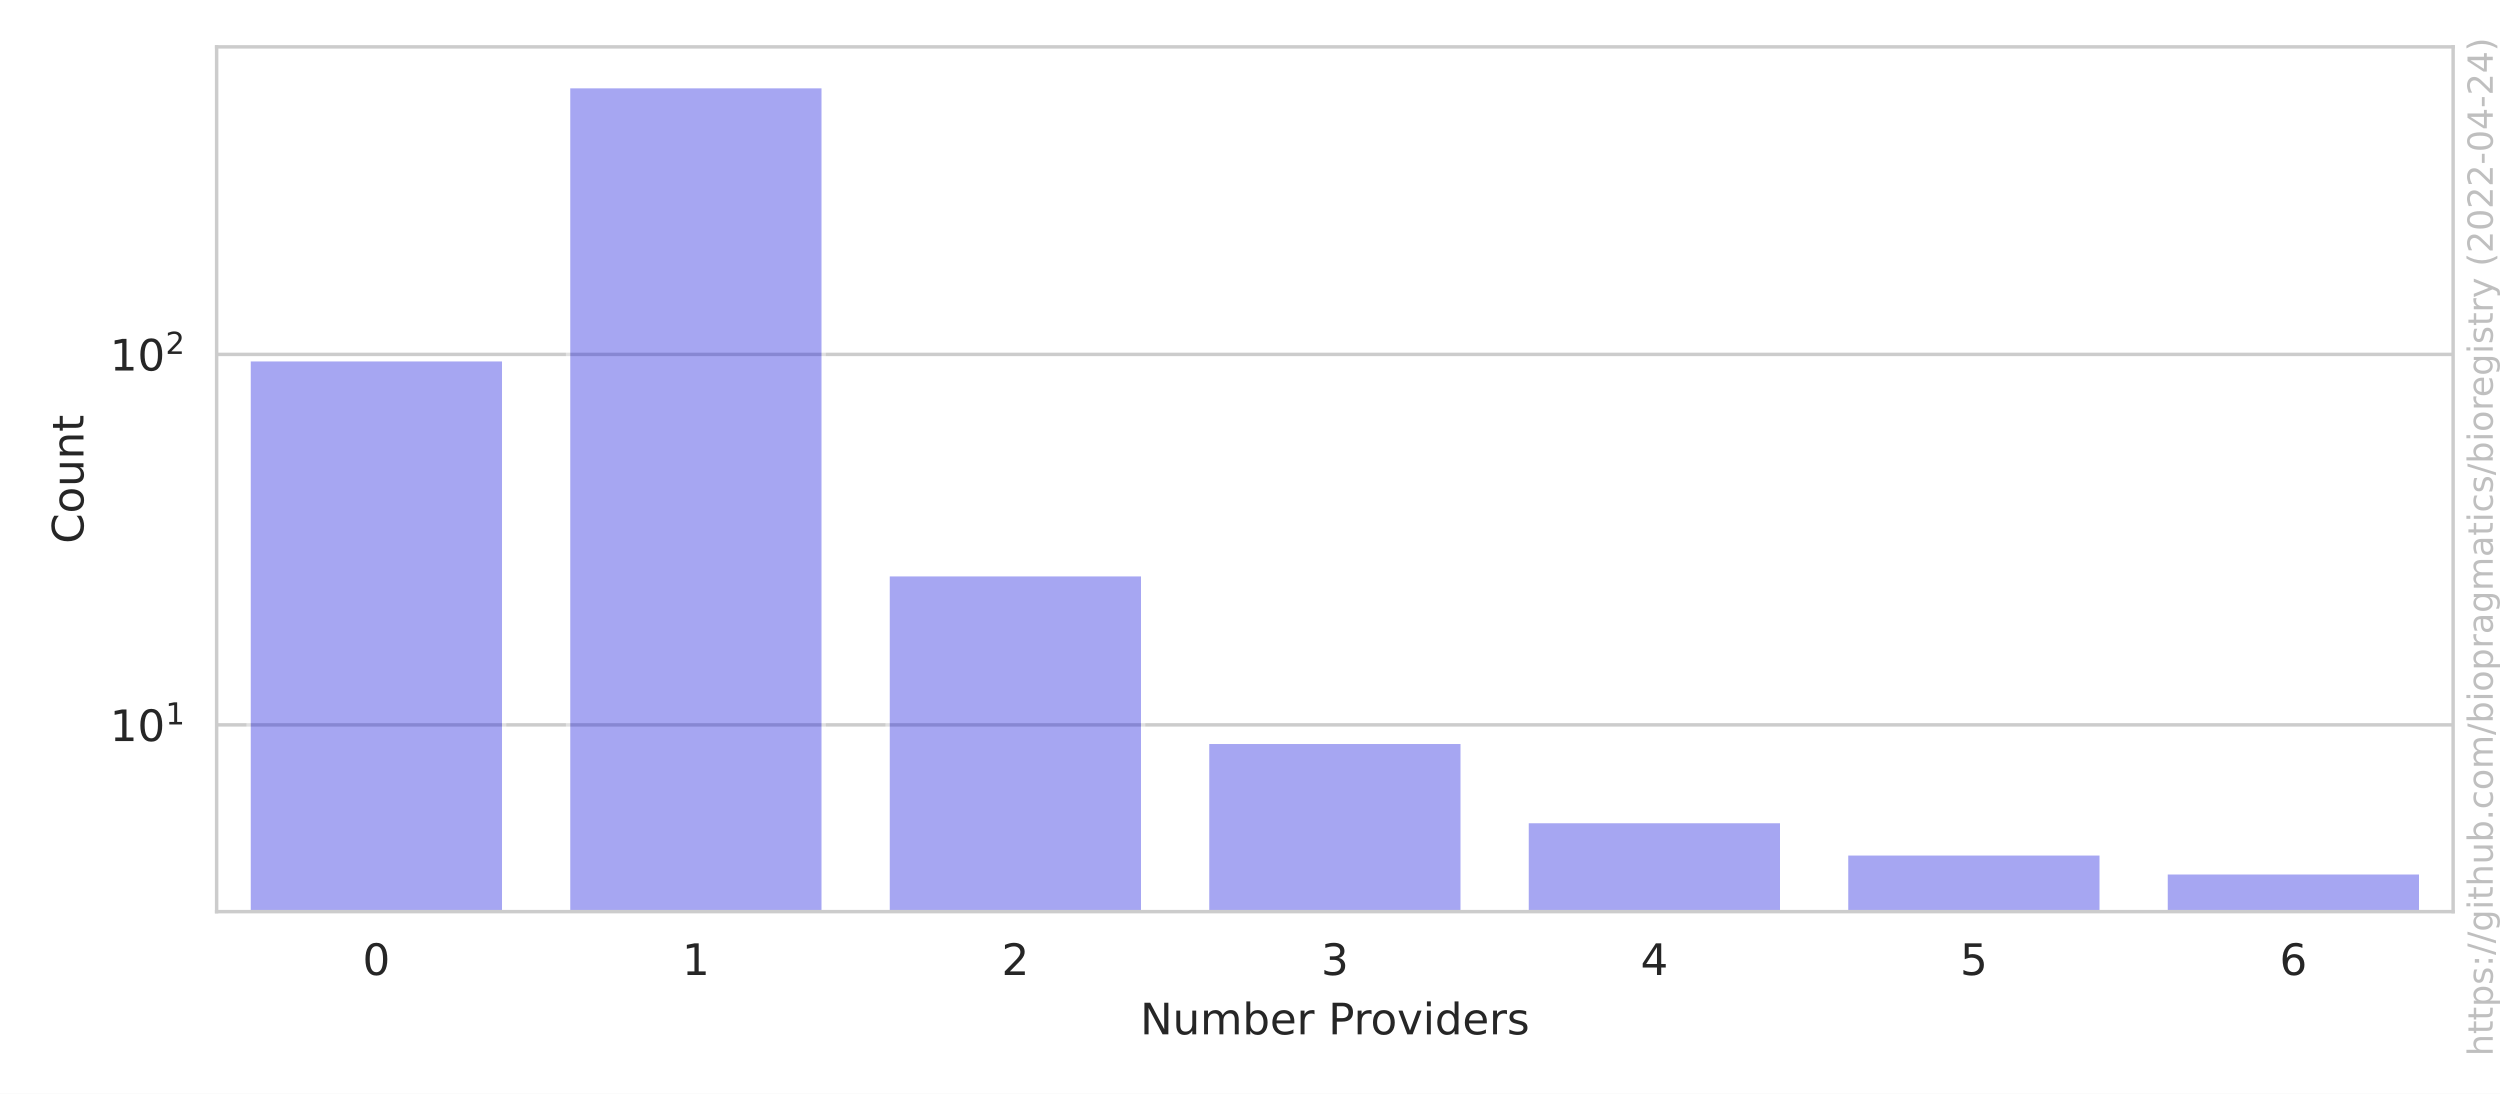
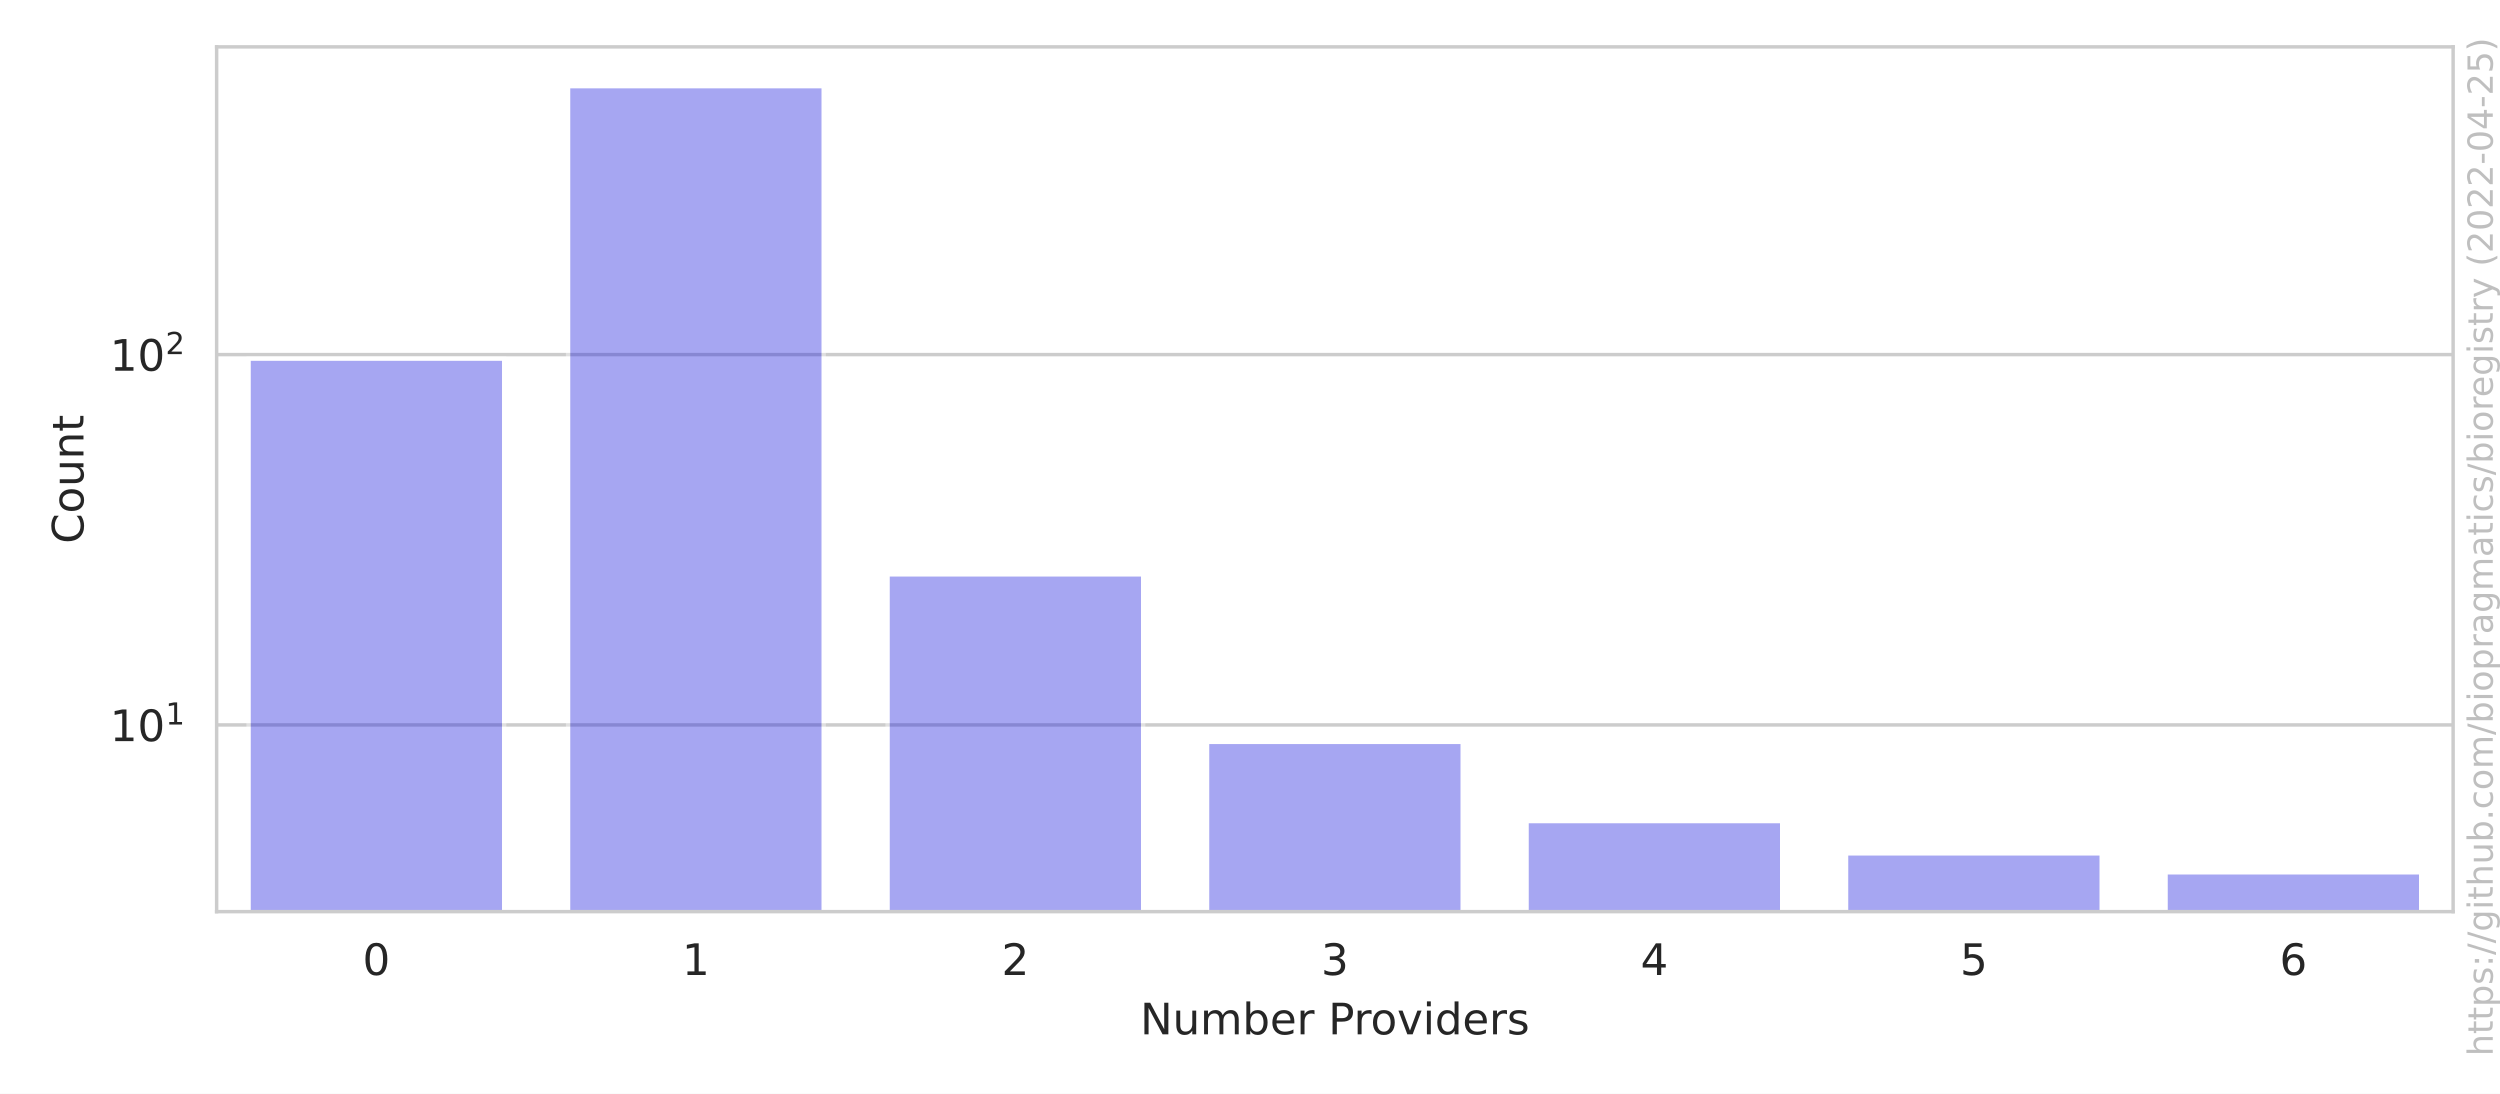
<svg xmlns="http://www.w3.org/2000/svg" xmlns:xlink="http://www.w3.org/1999/xlink" width="576pt" height="252pt" viewBox="0 0 576 252" version="1.1">
  <defs>
    <style type="text/css">*{stroke-linejoin: round; stroke-linecap: butt}</style>
  </defs>
  <g id="figure_1">
    <g id="patch_1">
      <path d="M 0 252  L 576 252  L 576 0  L 0 0  z " style="fill: #ffffff" />
    </g>
    <g id="axes_1">
      <g id="patch_2">
        <path d="M 49.913 210.04  L 565.2 210.04  L 565.2 10.8  L 49.913 10.8  z " style="fill: #ffffff" />
      </g>
      <g id="matplotlib.axis_1">
        <g id="xtick_1">
          <g id="text_1">
            <g style="fill: #262626" transform="translate(83.53767 224.6384)scale(0.1 -0.1)">
              <defs>
                <path id="DejaVuSans-30" d="M 2034 4250  Q 1547 4250 1301 3770  Q 1056 3291 1056 2328  Q 1056 1369 1301 889  Q 1547 409 2034 409  Q 2525 409 2770 889  Q 3016 1369 3016 2328  Q 3016 3291 2770 3770  Q 2525 4250 2034 4250  z M 2034 4750  Q 2819 4750 3233 4129  Q 3647 3509 3647 2328  Q 3647 1150 3233 529  Q 2819 -91 2034 -91  Q 1250 -91 836 529  Q 422 1150 422 2328  Q 422 3509 836 4129  Q 1250 4750 2034 4750  z " transform="scale(0.015625)" />
              </defs>
              <use xlink:href="#DejaVuSans-30" />
            </g>
          </g>
        </g>
        <g id="xtick_2">
          <g id="text_2">
            <g style="fill: #262626" transform="translate(157.1501 224.6384)scale(0.1 -0.1)">
              <defs>
                <path id="DejaVuSans-31" d="M 794 531  L 1825 531  L 1825 4091  L 703 3866  L 703 4441  L 1819 4666  L 2450 4666  L 2450 531  L 3481 531  L 3481 0  L 794 0  L 794 531  z " transform="scale(0.015625)" />
              </defs>
              <use xlink:href="#DejaVuSans-31" />
            </g>
          </g>
        </g>
        <g id="xtick_3">
          <g id="text_3">
            <g style="fill: #262626" transform="translate(230.7626 224.6384)scale(0.1 -0.1)">
              <defs>
                <path id="DejaVuSans-32" d="M 1228 531  L 3431 531  L 3431 0  L 469 0  L 469 531  Q 828 903 1448 1529  Q 2069 2156 2228 2338  Q 2531 2678 2651 2914  Q 2772 3150 2772 3378  Q 2772 3750 2511 3984  Q 2250 4219 1831 4219  Q 1534 4219 1204 4116  Q 875 4013 500 3803  L 500 4441  Q 881 4594 1212 4672  Q 1544 4750 1819 4750  Q 2544 4750 2975 4387  Q 3406 4025 3406 3419  Q 3406 3131 3298 2873  Q 3191 2616 2906 2266  Q 2828 2175 2409 1742  Q 1991 1309 1228 531  z " transform="scale(0.015625)" />
              </defs>
              <use xlink:href="#DejaVuSans-32" />
            </g>
          </g>
        </g>
        <g id="xtick_4">
          <g id="text_4">
            <g style="fill: #262626" transform="translate(304.3751 224.6384)scale(0.1 -0.1)">
              <defs>
                <path id="DejaVuSans-33" d="M 2597 2516  Q 3050 2419 3304 2112  Q 3559 1806 3559 1356  Q 3559 666 3084 287  Q 2609 -91 1734 -91  Q 1441 -91 1130 -33  Q 819 25 488 141  L 488 750  Q 750 597 1062 519  Q 1375 441 1716 441  Q 2309 441 2620 675  Q 2931 909 2931 1356  Q 2931 1769 2642 2001  Q 2353 2234 1838 2234  L 1294 2234  L 1294 2753  L 1863 2753  Q 2328 2753 2575 2939  Q 2822 3125 2822 3475  Q 2822 3834 2567 4026  Q 2313 4219 1838 4219  Q 1578 4219 1281 4162  Q 984 4106 628 3988  L 628 4550  Q 988 4650 1302 4700  Q 1616 4750 1894 4750  Q 2613 4750 3031 4423  Q 3450 4097 3450 3541  Q 3450 3153 3228 2886  Q 3006 2619 2597 2516  z " transform="scale(0.015625)" />
              </defs>
              <use xlink:href="#DejaVuSans-33" />
            </g>
          </g>
        </g>
        <g id="xtick_5">
          <g id="text_5">
            <g style="fill: #262626" transform="translate(377.9876 224.6384)scale(0.1 -0.1)">
              <defs>
                <path id="DejaVuSans-34" d="M 2419 4116  L 825 1625  L 2419 1625  L 2419 4116  z M 2253 4666  L 3047 4666  L 3047 1625  L 3713 1625  L 3713 1100  L 3047 1100  L 3047 0  L 2419 0  L 2419 1100  L 313 1100  L 313 1709  L 2253 4666  z " transform="scale(0.015625)" />
              </defs>
              <use xlink:href="#DejaVuSans-34" />
            </g>
          </g>
        </g>
        <g id="xtick_6">
          <g id="text_6">
            <g style="fill: #262626" transform="translate(451.6 224.6384)scale(0.1 -0.1)">
              <defs>
                <path id="DejaVuSans-35" d="M 691 4666  L 3169 4666  L 3169 4134  L 1269 4134  L 1269 2991  Q 1406 3038 1543 3061  Q 1681 3084 1819 3084  Q 2600 3084 3056 2656  Q 3513 2228 3513 1497  Q 3513 744 3044 326  Q 2575 -91 1722 -91  Q 1428 -91 1123 -41  Q 819 9 494 109  L 494 744  Q 775 591 1075 516  Q 1375 441 1709 441  Q 2250 441 2565 725  Q 2881 1009 2881 1497  Q 2881 1984 2565 2268  Q 2250 2553 1709 2553  Q 1456 2553 1204 2497  Q 953 2441 691 2322  L 691 4666  z " transform="scale(0.015625)" />
              </defs>
              <use xlink:href="#DejaVuSans-35" />
            </g>
          </g>
        </g>
        <g id="xtick_7">
          <g id="text_7">
            <g style="fill: #262626" transform="translate(525.2125 224.6384)scale(0.1 -0.1)">
              <defs>
                <path id="DejaVuSans-36" d="M 2113 2584  Q 1688 2584 1439 2293  Q 1191 2003 1191 1497  Q 1191 994 1439 701  Q 1688 409 2113 409  Q 2538 409 2786 701  Q 3034 994 3034 1497  Q 3034 2003 2786 2293  Q 2538 2584 2113 2584  z M 3366 4563  L 3366 3988  Q 3128 4100 2886 4159  Q 2644 4219 2406 4219  Q 1781 4219 1451 3797  Q 1122 3375 1075 2522  Q 1259 2794 1537 2939  Q 1816 3084 2150 3084  Q 2853 3084 3261 2657  Q 3669 2231 3669 1497  Q 3669 778 3244 343  Q 2819 -91 2113 -91  Q 1303 -91 875 529  Q 447 1150 447 2328  Q 447 3434 972 4092  Q 1497 4750 2381 4750  Q 2619 4750 2861 4703  Q 3103 4656 3366 4563  z " transform="scale(0.015625)" />
              </defs>
              <use xlink:href="#DejaVuSans-36" />
            </g>
          </g>
        </g>
        <g id="text_8">
          <g style="fill: #262626" transform="translate(262.6923 238.3166)scale(0.1 -0.1)">
            <defs>
              <path id="DejaVuSans-4e" d="M 628 4666  L 1478 4666  L 3547 763  L 3547 4666  L 4159 4666  L 4159 0  L 3309 0  L 1241 3903  L 1241 0  L 628 0  L 628 4666  z " transform="scale(0.015625)" />
              <path id="DejaVuSans-75" d="M 544 1381  L 544 3500  L 1119 3500  L 1119 1403  Q 1119 906 1312 657  Q 1506 409 1894 409  Q 2359 409 2629 706  Q 2900 1003 2900 1516  L 2900 3500  L 3475 3500  L 3475 0  L 2900 0  L 2900 538  Q 2691 219 2414 64  Q 2138 -91 1772 -91  Q 1169 -91 856 284  Q 544 659 544 1381  z M 1991 3584  L 1991 3584  z " transform="scale(0.015625)" />
              <path id="DejaVuSans-6d" d="M 3328 2828  Q 3544 3216 3844 3400  Q 4144 3584 4550 3584  Q 5097 3584 5394 3201  Q 5691 2819 5691 2113  L 5691 0  L 5113 0  L 5113 2094  Q 5113 2597 4934 2840  Q 4756 3084 4391 3084  Q 3944 3084 3684 2787  Q 3425 2491 3425 1978  L 3425 0  L 2847 0  L 2847 2094  Q 2847 2600 2669 2842  Q 2491 3084 2119 3084  Q 1678 3084 1418 2786  Q 1159 2488 1159 1978  L 1159 0  L 581 0  L 581 3500  L 1159 3500  L 1159 2956  Q 1356 3278 1631 3431  Q 1906 3584 2284 3584  Q 2666 3584 2933 3390  Q 3200 3197 3328 2828  z " transform="scale(0.015625)" />
              <path id="DejaVuSans-62" d="M 3116 1747  Q 3116 2381 2855 2742  Q 2594 3103 2138 3103  Q 1681 3103 1420 2742  Q 1159 2381 1159 1747  Q 1159 1113 1420 752  Q 1681 391 2138 391  Q 2594 391 2855 752  Q 3116 1113 3116 1747  z M 1159 2969  Q 1341 3281 1617 3432  Q 1894 3584 2278 3584  Q 2916 3584 3314 3078  Q 3713 2572 3713 1747  Q 3713 922 3314 415  Q 2916 -91 2278 -91  Q 1894 -91 1617 61  Q 1341 213 1159 525  L 1159 0  L 581 0  L 581 4863  L 1159 4863  L 1159 2969  z " transform="scale(0.015625)" />
              <path id="DejaVuSans-65" d="M 3597 1894  L 3597 1613  L 953 1613  Q 991 1019 1311 708  Q 1631 397 2203 397  Q 2534 397 2845 478  Q 3156 559 3463 722  L 3463 178  Q 3153 47 2828 -22  Q 2503 -91 2169 -91  Q 1331 -91 842 396  Q 353 884 353 1716  Q 353 2575 817 3079  Q 1281 3584 2069 3584  Q 2775 3584 3186 3129  Q 3597 2675 3597 1894  z M 3022 2063  Q 3016 2534 2758 2815  Q 2500 3097 2075 3097  Q 1594 3097 1305 2825  Q 1016 2553 972 2059  L 3022 2063  z " transform="scale(0.015625)" />
              <path id="DejaVuSans-72" d="M 2631 2963  Q 2534 3019 2420 3045  Q 2306 3072 2169 3072  Q 1681 3072 1420 2755  Q 1159 2438 1159 1844  L 1159 0  L 581 0  L 581 3500  L 1159 3500  L 1159 2956  Q 1341 3275 1631 3429  Q 1922 3584 2338 3584  Q 2397 3584 2469 3576  Q 2541 3569 2628 3553  L 2631 2963  z " transform="scale(0.015625)" />
              <path id="DejaVuSans-20" transform="scale(0.015625)" />
              <path id="DejaVuSans-50" d="M 1259 4147  L 1259 2394  L 2053 2394  Q 2494 2394 2734 2622  Q 2975 2850 2975 3272  Q 2975 3691 2734 3919  Q 2494 4147 2053 4147  L 1259 4147  z M 628 4666  L 2053 4666  Q 2838 4666 3239 4311  Q 3641 3956 3641 3272  Q 3641 2581 3239 2228  Q 2838 1875 2053 1875  L 1259 1875  L 1259 0  L 628 0  L 628 4666  z " transform="scale(0.015625)" />
              <path id="DejaVuSans-6f" d="M 1959 3097  Q 1497 3097 1228 2736  Q 959 2375 959 1747  Q 959 1119 1226 758  Q 1494 397 1959 397  Q 2419 397 2687 759  Q 2956 1122 2956 1747  Q 2956 2369 2687 2733  Q 2419 3097 1959 3097  z M 1959 3584  Q 2709 3584 3137 3096  Q 3566 2609 3566 1747  Q 3566 888 3137 398  Q 2709 -91 1959 -91  Q 1206 -91 779 398  Q 353 888 353 1747  Q 353 2609 779 3096  Q 1206 3584 1959 3584  z " transform="scale(0.015625)" />
              <path id="DejaVuSans-76" d="M 191 3500  L 800 3500  L 1894 563  L 2988 3500  L 3597 3500  L 2284 0  L 1503 0  L 191 3500  z " transform="scale(0.015625)" />
              <path id="DejaVuSans-69" d="M 603 3500  L 1178 3500  L 1178 0  L 603 0  L 603 3500  z M 603 4863  L 1178 4863  L 1178 4134  L 603 4134  L 603 4863  z " transform="scale(0.015625)" />
              <path id="DejaVuSans-64" d="M 2906 2969  L 2906 4863  L 3481 4863  L 3481 0  L 2906 0  L 2906 525  Q 2725 213 2448 61  Q 2172 -91 1784 -91  Q 1150 -91 751 415  Q 353 922 353 1747  Q 353 2572 751 3078  Q 1150 3584 1784 3584  Q 2172 3584 2448 3432  Q 2725 3281 2906 2969  z M 947 1747  Q 947 1113 1208 752  Q 1469 391 1925 391  Q 2381 391 2643 752  Q 2906 1113 2906 1747  Q 2906 2381 2643 2742  Q 2381 3103 1925 3103  Q 1469 3103 1208 2742  Q 947 2381 947 1747  z " transform="scale(0.015625)" />
              <path id="DejaVuSans-73" d="M 2834 3397  L 2834 2853  Q 2591 2978 2328 3040  Q 2066 3103 1784 3103  Q 1356 3103 1142 2972  Q 928 2841 928 2578  Q 928 2378 1081 2264  Q 1234 2150 1697 2047  L 1894 2003  Q 2506 1872 2764 1633  Q 3022 1394 3022 966  Q 3022 478 2636 193  Q 2250 -91 1575 -91  Q 1294 -91 989 -36  Q 684 19 347 128  L 347 722  Q 666 556 975 473  Q 1284 391 1588 391  Q 1994 391 2212 530  Q 2431 669 2431 922  Q 2431 1156 2273 1281  Q 2116 1406 1581 1522  L 1381 1569  Q 847 1681 609 1914  Q 372 2147 372 2553  Q 372 3047 722 3315  Q 1072 3584 1716 3584  Q 2034 3584 2315 3537  Q 2597 3491 2834 3397  z " transform="scale(0.015625)" />
            </defs>
            <use xlink:href="#DejaVuSans-4e" />
            <use xlink:href="#DejaVuSans-75" x="74.805" />
            <use xlink:href="#DejaVuSans-6d" x="138.184" />
            <use xlink:href="#DejaVuSans-62" x="235.596" />
            <use xlink:href="#DejaVuSans-65" x="299.072" />
            <use xlink:href="#DejaVuSans-72" x="360.596" />
            <use xlink:href="#DejaVuSans-20" x="401.709" />
            <use xlink:href="#DejaVuSans-50" x="433.496" />
            <use xlink:href="#DejaVuSans-72" x="492.049" />
            <use xlink:href="#DejaVuSans-6f" x="530.912" />
            <use xlink:href="#DejaVuSans-76" x="592.094" />
            <use xlink:href="#DejaVuSans-69" x="651.273" />
            <use xlink:href="#DejaVuSans-64" x="679.057" />
            <use xlink:href="#DejaVuSans-65" x="742.533" />
            <use xlink:href="#DejaVuSans-72" x="804.057" />
            <use xlink:href="#DejaVuSans-73" x="845.17" />
          </g>
        </g>
      </g>
      <g id="matplotlib.axis_2">
        <g id="ytick_1">
          <g id="line2d_1">
-             <path d="M 49.913 167.014  L 565.2 167.014  " clip-path="url(#p1737fb0132)" style="fill: none; stroke: #cccccc; stroke-width: 0.8; stroke-linecap: round" />
+             <path d="M 49.913 167.027  L 565.2 167.027  " clip-path="url(#p1737fb0132)" style="fill: none; stroke: #cccccc; stroke-width: 0.8; stroke-linecap: round" />
          </g>
          <g id="text_9">
-             <g style="fill: #262626" transform="translate(25.31268 170.8128)scale(0.1 -0.1)">
+             <g style="fill: #262626" transform="translate(25.31268 170.826)scale(0.1 -0.1)">
              <use xlink:href="#DejaVuSans-31" transform="translate(0 0.684375)" />
              <use xlink:href="#DejaVuSans-30" transform="translate(63.62305 0.684375)" />
              <use xlink:href="#DejaVuSans-31" transform="translate(128.2031 38.96563)scale(0.7)" />
            </g>
          </g>
        </g>
        <g id="ytick_2">
          <g id="line2d_2">
-             <path d="M 49.913 81.649  L 565.2 81.649  " clip-path="url(#p1737fb0132)" style="fill: none; stroke: #cccccc; stroke-width: 0.8; stroke-linecap: round" />
+             <path d="M 49.913 81.695  L 565.2 81.695  " clip-path="url(#p1737fb0132)" style="fill: none; stroke: #cccccc; stroke-width: 0.8; stroke-linecap: round" />
          </g>
          <g id="text_10">
-             <g style="fill: #262626" transform="translate(25.31268 85.44816)scale(0.1 -0.1)">
+             <g style="fill: #262626" transform="translate(25.31268 85.49423)scale(0.1 -0.1)">
              <use xlink:href="#DejaVuSans-31" transform="translate(0 0.765625)" />
              <use xlink:href="#DejaVuSans-30" transform="translate(63.62305 0.765625)" />
              <use xlink:href="#DejaVuSans-32" transform="translate(128.2031 39.04688)scale(0.7)" />
            </g>
          </g>
        </g>
        <g id="ytick_3" />
        <g id="ytick_4" />
        <g id="ytick_5" />
        <g id="ytick_6" />
        <g id="ytick_7" />
        <g id="ytick_8" />
        <g id="ytick_9" />
        <g id="ytick_10" />
        <g id="ytick_11" />
        <g id="ytick_12" />
        <g id="ytick_13" />
        <g id="ytick_14" />
        <g id="ytick_15" />
        <g id="ytick_16" />
        <g id="ytick_17" />
        <g id="ytick_18" />
        <g id="ytick_19" />
        <g id="ytick_20" />
        <g id="ytick_21" />
        <g id="text_11">
          <g style="fill: #262626" transform="translate(19.233 125.2684)rotate(-90)scale(0.1 -0.1)">
            <defs>
              <path id="DejaVuSans-43" d="M 4122 4306  L 4122 3641  Q 3803 3938 3442 4084  Q 3081 4231 2675 4231  Q 1875 4231 1450 3742  Q 1025 3253 1025 2328  Q 1025 1406 1450 917  Q 1875 428 2675 428  Q 3081 428 3442 575  Q 3803 722 4122 1019  L 4122 359  Q 3791 134 3420 21  Q 3050 -91 2638 -91  Q 1578 -91 968 557  Q 359 1206 359 2328  Q 359 3453 968 4101  Q 1578 4750 2638 4750  Q 3056 4750 3426 4639  Q 3797 4528 4122 4306  z " transform="scale(0.015625)" />
              <path id="DejaVuSans-6e" d="M 3513 2113  L 3513 0  L 2938 0  L 2938 2094  Q 2938 2591 2744 2837  Q 2550 3084 2163 3084  Q 1697 3084 1428 2787  Q 1159 2491 1159 1978  L 1159 0  L 581 0  L 581 3500  L 1159 3500  L 1159 2956  Q 1366 3272 1645 3428  Q 1925 3584 2291 3584  Q 2894 3584 3203 3211  Q 3513 2838 3513 2113  z " transform="scale(0.015625)" />
              <path id="DejaVuSans-74" d="M 1172 4494  L 1172 3500  L 2356 3500  L 2356 3053  L 1172 3053  L 1172 1153  Q 1172 725 1289 603  Q 1406 481 1766 481  L 2356 481  L 2356 0  L 1766 0  Q 1100 0 847 248  Q 594 497 594 1153  L 594 3053  L 172 3053  L 172 3500  L 594 3500  L 594 4494  L 1172 4494  z " transform="scale(0.015625)" />
            </defs>
            <use xlink:href="#DejaVuSans-43" />
            <use xlink:href="#DejaVuSans-6f" x="69.824" />
            <use xlink:href="#DejaVuSans-75" x="131.006" />
            <use xlink:href="#DejaVuSans-6e" x="194.385" />
            <use xlink:href="#DejaVuSans-74" x="257.764" />
          </g>
        </g>
      </g>
      <g id="patch_3">
-         <path d="M 57.274 85617.051  L 116.164 85617.051  L 116.164 82.778  L 57.274 82.778  z " clip-path="url(#p1737fb0132)" style="fill: #2020df; opacity: 0.4; stroke: #ffffff; stroke-linejoin: miter" />
+         <path d="M 57.274 85584.077  L 116.164 85584.077  L 116.164 82.633  L 57.274 82.633  z " clip-path="url(#p1737fb0132)" style="fill: #2020df; opacity: 0.4; stroke: #ffffff; stroke-linejoin: miter" />
      </g>
      <g id="patch_4">
-         <path d="M 130.886 85617.051  L 189.776 85617.051  L 189.776 19.856  L 130.886 19.856  z " clip-path="url(#p1737fb0132)" style="fill: #2020df; opacity: 0.4; stroke: #ffffff; stroke-linejoin: miter" />
+         <path d="M 130.886 85584.077  L 189.776 85584.077  L 189.776 19.856  L 130.886 19.856  z " clip-path="url(#p1737fb0132)" style="fill: #2020df; opacity: 0.4; stroke: #ffffff; stroke-linejoin: miter" />
      </g>
      <g id="patch_5">
-         <path d="M 204.499 85617.051  L 263.389 85617.051  L 263.389 132.309  L 204.499 132.309  z " clip-path="url(#p1737fb0132)" style="fill: #2020df; opacity: 0.4; stroke: #ffffff; stroke-linejoin: miter" />
+         <path d="M 204.499 85584.077  L 263.389 85584.077  L 263.389 132.336  L 204.499 132.336  z " clip-path="url(#p1737fb0132)" style="fill: #2020df; opacity: 0.4; stroke: #ffffff; stroke-linejoin: miter" />
      </g>
      <g id="patch_6">
-         <path d="M 278.111 85617.051  L 337.001 85617.051  L 337.001 170.92  L 278.111 170.92  z " clip-path="url(#p1737fb0132)" style="fill: #2020df; opacity: 0.4; stroke: #ffffff; stroke-linejoin: miter" />
+         <path d="M 278.111 85584.077  L 337.001 85584.077  L 337.001 170.931  L 278.111 170.931  z " clip-path="url(#p1737fb0132)" style="fill: #2020df; opacity: 0.4; stroke: #ffffff; stroke-linejoin: miter" />
      </g>
      <g id="patch_7">
-         <path d="M 351.724 85617.051  L 410.614 85617.051  L 410.614 189.177  L 351.724 189.177  z " clip-path="url(#p1737fb0132)" style="fill: #2020df; opacity: 0.4; stroke: #ffffff; stroke-linejoin: miter" />
+         <path d="M 351.724 85584.077  L 410.614 85584.077  L 410.614 189.182  L 351.724 189.182  z " clip-path="url(#p1737fb0132)" style="fill: #2020df; opacity: 0.4; stroke: #ffffff; stroke-linejoin: miter" />
      </g>
      <g id="patch_8">
-         <path d="M 425.336 85617.051  L 484.226 85617.051  L 484.226 196.617  L 425.336 196.617  z " clip-path="url(#p1737fb0132)" style="fill: #2020df; opacity: 0.4; stroke: #ffffff; stroke-linejoin: miter" />
+         <path d="M 425.336 85584.077  L 484.226 85584.077  L 484.226 196.619  L 425.336 196.619  z " clip-path="url(#p1737fb0132)" style="fill: #2020df; opacity: 0.4; stroke: #ffffff; stroke-linejoin: miter" />
      </g>
      <g id="patch_9">
-         <path d="M 498.949 85617.051  L 557.839 85617.051  L 557.839 200.984  L 498.949 200.984  z " clip-path="url(#p1737fb0132)" style="fill: #2020df; opacity: 0.4; stroke: #ffffff; stroke-linejoin: miter" />
+         <path d="M 498.949 85584.077  L 557.839 85584.077  L 557.839 200.984  L 498.949 200.984  z " clip-path="url(#p1737fb0132)" style="fill: #2020df; opacity: 0.4; stroke: #ffffff; stroke-linejoin: miter" />
      </g>
      <g id="patch_10">
        <path d="M 49.913 210.04  L 49.913 10.8  " style="fill: none; stroke: #cccccc; stroke-width: 0.8; stroke-linejoin: miter; stroke-linecap: square" />
      </g>
      <g id="patch_11">
        <path d="M 565.2 210.04  L 565.2 10.8  " style="fill: none; stroke: #cccccc; stroke-width: 0.8; stroke-linejoin: miter; stroke-linecap: square" />
      </g>
      <g id="patch_12">
        <path d="M 49.913 210.04  L 565.2 210.04  " style="fill: none; stroke: #cccccc; stroke-width: 0.8; stroke-linejoin: miter; stroke-linecap: square" />
      </g>
      <g id="patch_13">
        <path d="M 49.913 10.8  L 565.2 10.8  " style="fill: none; stroke: #cccccc; stroke-width: 0.8; stroke-linejoin: miter; stroke-linecap: square" />
      </g>
    </g>
    <g id="text_12">
      <g style="fill: #808080; opacity: 0.5" transform="translate(574.3362 243.3237)rotate(-90)scale(0.08 -0.08)">
        <defs>
          <path id="DejaVuSans-68" d="M 3513 2113  L 3513 0  L 2938 0  L 2938 2094  Q 2938 2591 2744 2837  Q 2550 3084 2163 3084  Q 1697 3084 1428 2787  Q 1159 2491 1159 1978  L 1159 0  L 581 0  L 581 4863  L 1159 4863  L 1159 2956  Q 1366 3272 1645 3428  Q 1925 3584 2291 3584  Q 2894 3584 3203 3211  Q 3513 2838 3513 2113  z " transform="scale(0.015625)" />
          <path id="DejaVuSans-70" d="M 1159 525  L 1159 -1331  L 581 -1331  L 581 3500  L 1159 3500  L 1159 2969  Q 1341 3281 1617 3432  Q 1894 3584 2278 3584  Q 2916 3584 3314 3078  Q 3713 2572 3713 1747  Q 3713 922 3314 415  Q 2916 -91 2278 -91  Q 1894 -91 1617 61  Q 1341 213 1159 525  z M 3116 1747  Q 3116 2381 2855 2742  Q 2594 3103 2138 3103  Q 1681 3103 1420 2742  Q 1159 2381 1159 1747  Q 1159 1113 1420 752  Q 1681 391 2138 391  Q 2594 391 2855 752  Q 3116 1113 3116 1747  z " transform="scale(0.015625)" />
          <path id="DejaVuSans-3a" d="M 750 794  L 1409 794  L 1409 0  L 750 0  L 750 794  z M 750 3309  L 1409 3309  L 1409 2516  L 750 2516  L 750 3309  z " transform="scale(0.015625)" />
          <path id="DejaVuSans-2f" d="M 1625 4666  L 2156 4666  L 531 -594  L 0 -594  L 1625 4666  z " transform="scale(0.015625)" />
          <path id="DejaVuSans-67" d="M 2906 1791  Q 2906 2416 2648 2759  Q 2391 3103 1925 3103  Q 1463 3103 1205 2759  Q 947 2416 947 1791  Q 947 1169 1205 825  Q 1463 481 1925 481  Q 2391 481 2648 825  Q 2906 1169 2906 1791  z M 3481 434  Q 3481 -459 3084 -895  Q 2688 -1331 1869 -1331  Q 1566 -1331 1297 -1286  Q 1028 -1241 775 -1147  L 775 -588  Q 1028 -725 1275 -790  Q 1522 -856 1778 -856  Q 2344 -856 2625 -561  Q 2906 -266 2906 331  L 2906 616  Q 2728 306 2450 153  Q 2172 0 1784 0  Q 1141 0 747 490  Q 353 981 353 1791  Q 353 2603 747 3093  Q 1141 3584 1784 3584  Q 2172 3584 2450 3431  Q 2728 3278 2906 2969  L 2906 3500  L 3481 3500  L 3481 434  z " transform="scale(0.015625)" />
          <path id="DejaVuSans-2e" d="M 684 794  L 1344 794  L 1344 0  L 684 0  L 684 794  z " transform="scale(0.015625)" />
          <path id="DejaVuSans-63" d="M 3122 3366  L 3122 2828  Q 2878 2963 2633 3030  Q 2388 3097 2138 3097  Q 1578 3097 1268 2742  Q 959 2388 959 1747  Q 959 1106 1268 751  Q 1578 397 2138 397  Q 2388 397 2633 464  Q 2878 531 3122 666  L 3122 134  Q 2881 22 2623 -34  Q 2366 -91 2075 -91  Q 1284 -91 818 406  Q 353 903 353 1747  Q 353 2603 823 3093  Q 1294 3584 2113 3584  Q 2378 3584 2631 3529  Q 2884 3475 3122 3366  z " transform="scale(0.015625)" />
          <path id="DejaVuSans-61" d="M 2194 1759  Q 1497 1759 1228 1600  Q 959 1441 959 1056  Q 959 750 1161 570  Q 1363 391 1709 391  Q 2188 391 2477 730  Q 2766 1069 2766 1631  L 2766 1759  L 2194 1759  z M 3341 1997  L 3341 0  L 2766 0  L 2766 531  Q 2569 213 2275 61  Q 1981 -91 1556 -91  Q 1019 -91 701 211  Q 384 513 384 1019  Q 384 1609 779 1909  Q 1175 2209 1959 2209  L 2766 2209  L 2766 2266  Q 2766 2663 2505 2880  Q 2244 3097 1772 3097  Q 1472 3097 1187 3025  Q 903 2953 641 2809  L 641 3341  Q 956 3463 1253 3523  Q 1550 3584 1831 3584  Q 2591 3584 2966 3190  Q 3341 2797 3341 1997  z " transform="scale(0.015625)" />
          <path id="DejaVuSans-79" d="M 2059 -325  Q 1816 -950 1584 -1140  Q 1353 -1331 966 -1331  L 506 -1331  L 506 -850  L 844 -850  Q 1081 -850 1212 -737  Q 1344 -625 1503 -206  L 1606 56  L 191 3500  L 800 3500  L 1894 763  L 2988 3500  L 3597 3500  L 2059 -325  z " transform="scale(0.015625)" />
          <path id="DejaVuSans-28" d="M 1984 4856  Q 1566 4138 1362 3434  Q 1159 2731 1159 2009  Q 1159 1288 1364 580  Q 1569 -128 1984 -844  L 1484 -844  Q 1016 -109 783 600  Q 550 1309 550 2009  Q 550 2706 781 3412  Q 1013 4119 1484 4856  L 1984 4856  z " transform="scale(0.015625)" />
          <path id="DejaVuSans-2d" d="M 313 2009  L 1997 2009  L 1997 1497  L 313 1497  L 313 2009  z " transform="scale(0.015625)" />
          <path id="DejaVuSans-29" d="M 513 4856  L 1013 4856  Q 1481 4119 1714 3412  Q 1947 2706 1947 2009  Q 1947 1309 1714 600  Q 1481 -109 1013 -844  L 513 -844  Q 928 -128 1133 580  Q 1338 1288 1338 2009  Q 1338 2731 1133 3434  Q 928 4138 513 4856  z " transform="scale(0.015625)" />
        </defs>
        <use xlink:href="#DejaVuSans-68" />
        <use xlink:href="#DejaVuSans-74" x="63.379" />
        <use xlink:href="#DejaVuSans-74" x="102.588" />
        <use xlink:href="#DejaVuSans-70" x="141.797" />
        <use xlink:href="#DejaVuSans-73" x="205.273" />
        <use xlink:href="#DejaVuSans-3a" x="257.373" />
        <use xlink:href="#DejaVuSans-2f" x="291.064" />
        <use xlink:href="#DejaVuSans-2f" x="324.756" />
        <use xlink:href="#DejaVuSans-67" x="358.447" />
        <use xlink:href="#DejaVuSans-69" x="421.924" />
        <use xlink:href="#DejaVuSans-74" x="449.707" />
        <use xlink:href="#DejaVuSans-68" x="488.916" />
        <use xlink:href="#DejaVuSans-75" x="552.295" />
        <use xlink:href="#DejaVuSans-62" x="615.674" />
        <use xlink:href="#DejaVuSans-2e" x="679.15" />
        <use xlink:href="#DejaVuSans-63" x="710.938" />
        <use xlink:href="#DejaVuSans-6f" x="765.918" />
        <use xlink:href="#DejaVuSans-6d" x="827.1" />
        <use xlink:href="#DejaVuSans-2f" x="924.512" />
        <use xlink:href="#DejaVuSans-62" x="958.203" />
        <use xlink:href="#DejaVuSans-69" x="1021.68" />
        <use xlink:href="#DejaVuSans-6f" x="1049.463" />
        <use xlink:href="#DejaVuSans-70" x="1110.645" />
        <use xlink:href="#DejaVuSans-72" x="1174.121" />
        <use xlink:href="#DejaVuSans-61" x="1215.234" />
        <use xlink:href="#DejaVuSans-67" x="1276.514" />
        <use xlink:href="#DejaVuSans-6d" x="1339.99" />
        <use xlink:href="#DejaVuSans-61" x="1437.402" />
        <use xlink:href="#DejaVuSans-74" x="1498.682" />
        <use xlink:href="#DejaVuSans-69" x="1537.891" />
        <use xlink:href="#DejaVuSans-63" x="1565.674" />
        <use xlink:href="#DejaVuSans-73" x="1620.654" />
        <use xlink:href="#DejaVuSans-2f" x="1672.754" />
        <use xlink:href="#DejaVuSans-62" x="1706.445" />
        <use xlink:href="#DejaVuSans-69" x="1769.922" />
        <use xlink:href="#DejaVuSans-6f" x="1797.705" />
        <use xlink:href="#DejaVuSans-72" x="1858.887" />
        <use xlink:href="#DejaVuSans-65" x="1897.75" />
        <use xlink:href="#DejaVuSans-67" x="1959.273" />
        <use xlink:href="#DejaVuSans-69" x="2022.75" />
        <use xlink:href="#DejaVuSans-73" x="2050.533" />
        <use xlink:href="#DejaVuSans-74" x="2102.633" />
        <use xlink:href="#DejaVuSans-72" x="2141.842" />
        <use xlink:href="#DejaVuSans-79" x="2182.955" />
        <use xlink:href="#DejaVuSans-20" x="2242.135" />
        <use xlink:href="#DejaVuSans-28" x="2273.922" />
        <use xlink:href="#DejaVuSans-32" x="2312.936" />
        <use xlink:href="#DejaVuSans-30" x="2376.559" />
        <use xlink:href="#DejaVuSans-32" x="2440.182" />
        <use xlink:href="#DejaVuSans-32" x="2503.805" />
        <use xlink:href="#DejaVuSans-2d" x="2567.428" />
        <use xlink:href="#DejaVuSans-30" x="2603.512" />
        <use xlink:href="#DejaVuSans-34" x="2667.135" />
        <use xlink:href="#DejaVuSans-2d" x="2730.758" />
        <use xlink:href="#DejaVuSans-32" x="2766.842" />
-         <use xlink:href="#DejaVuSans-34" x="2830.465" />
+         <use xlink:href="#DejaVuSans-35" x="2830.465" />
        <use xlink:href="#DejaVuSans-29" x="2894.088" />
      </g>
    </g>
  </g>
  <defs>
    <clipPath id="p1737fb0132">
      <rect x="49.913" y="10.8" width="515.287" height="199.24" />
    </clipPath>
  </defs>
</svg>
